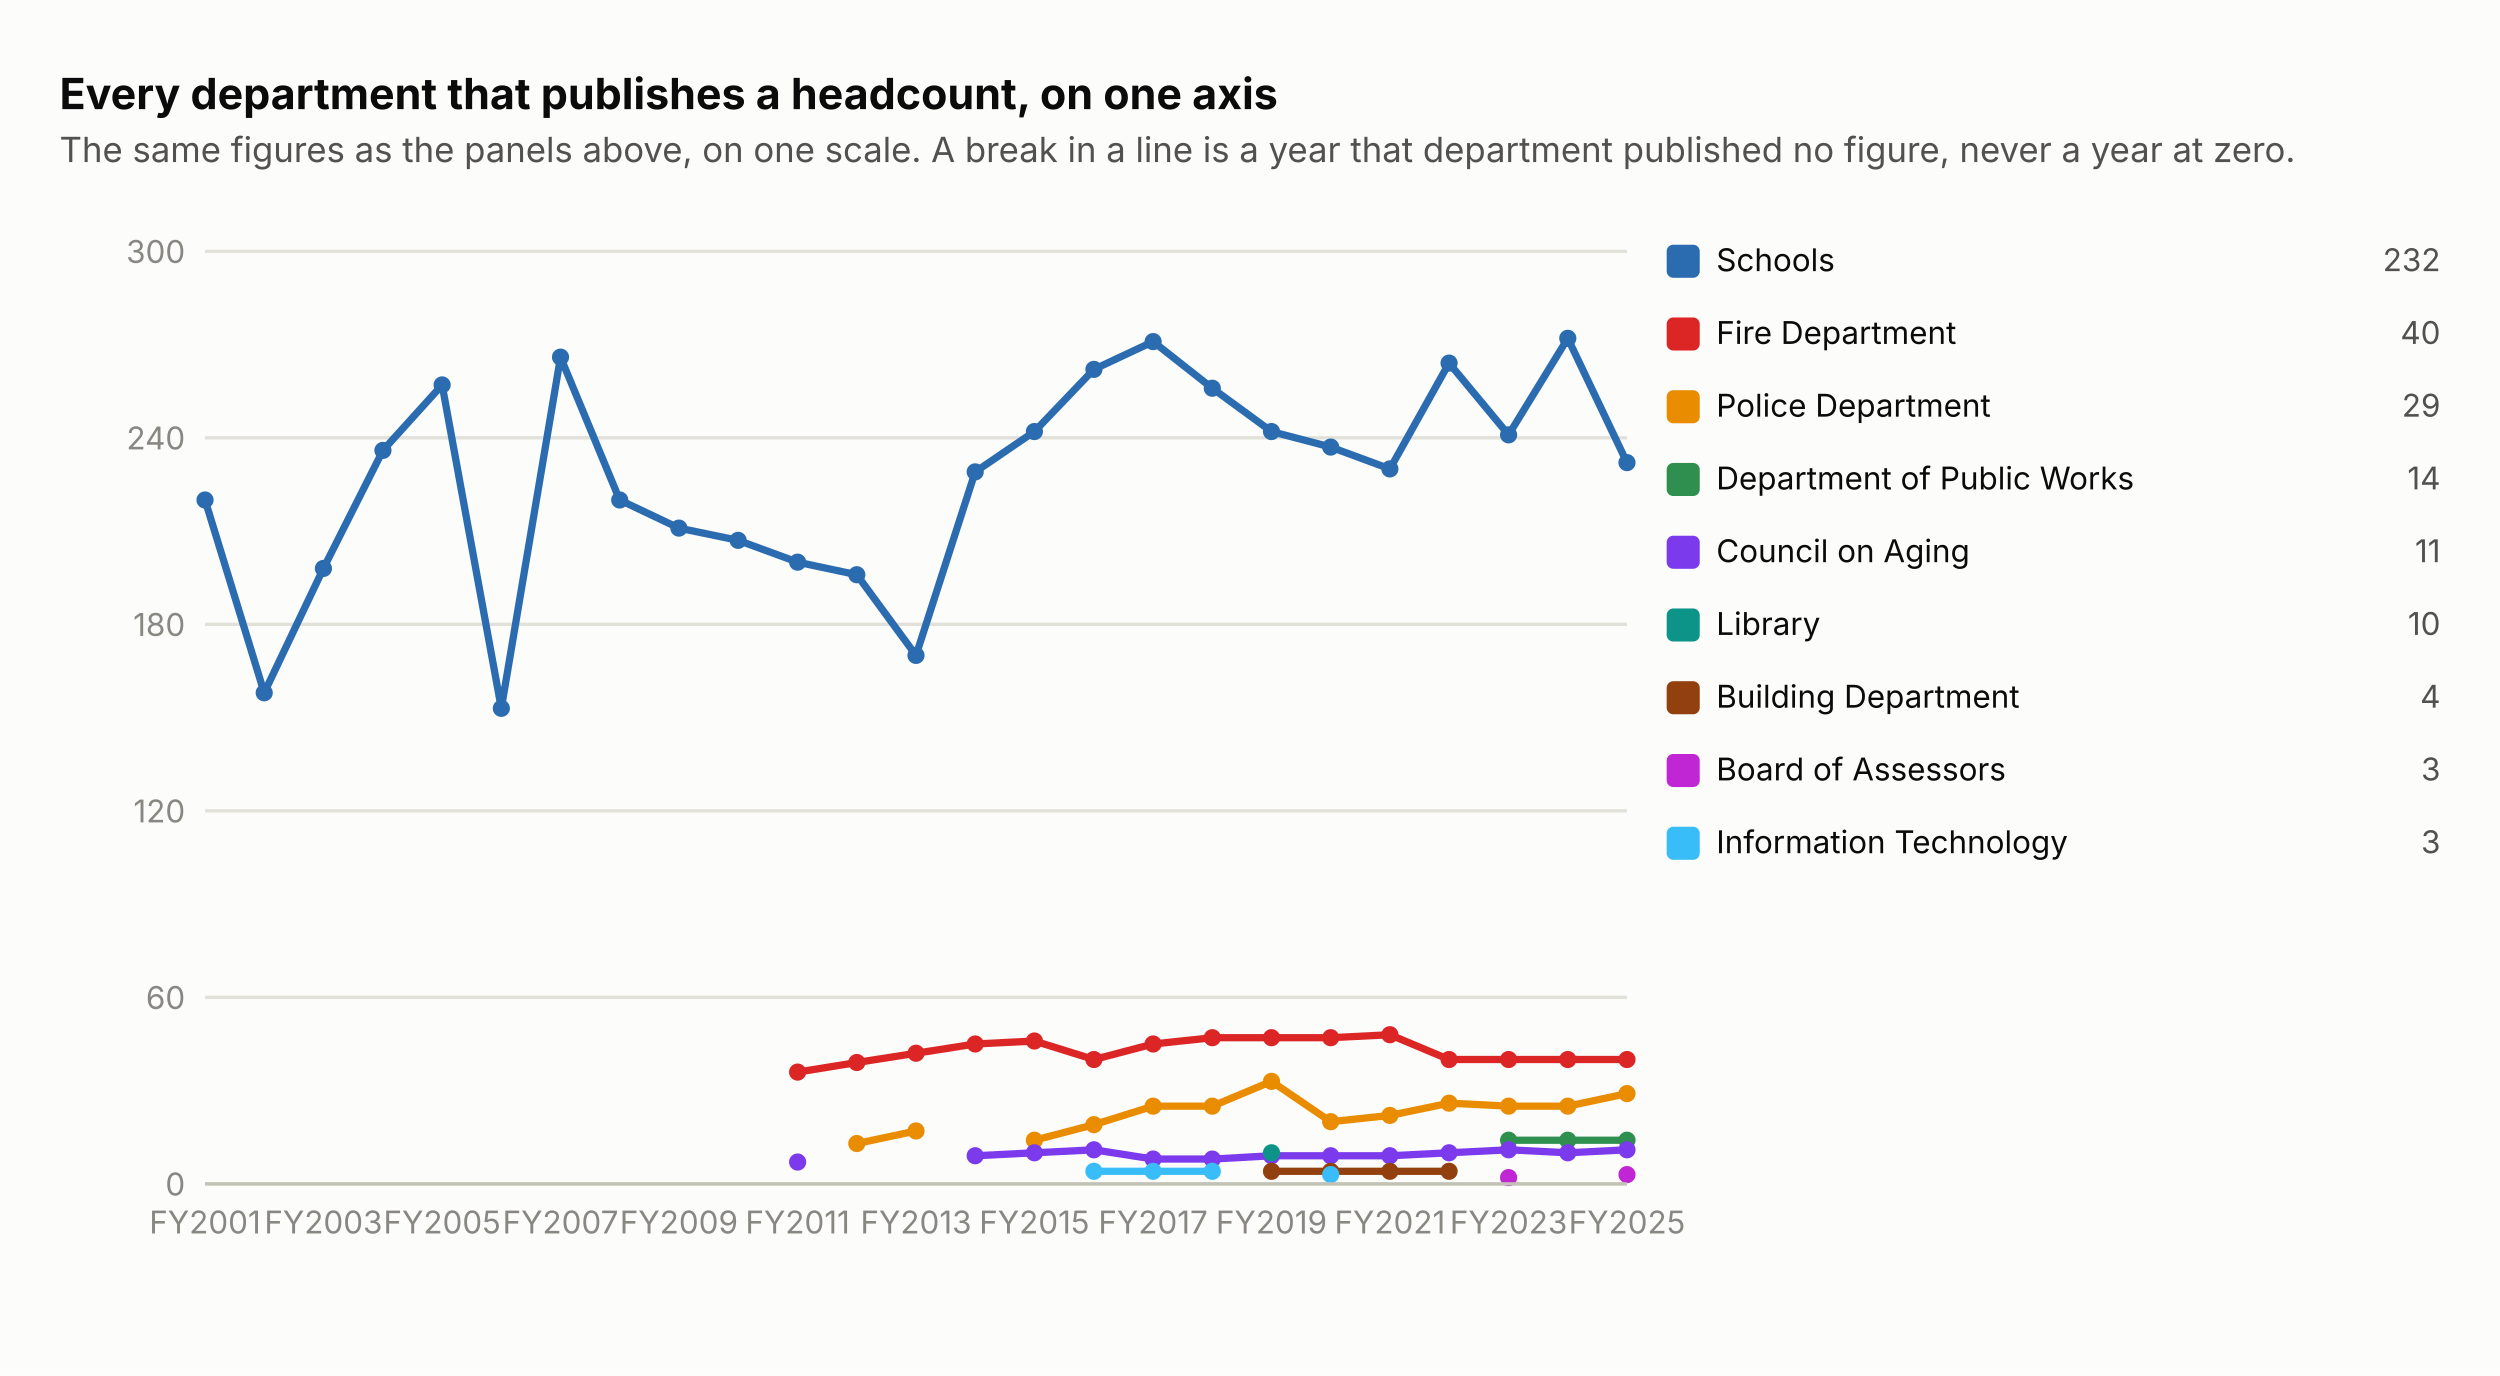
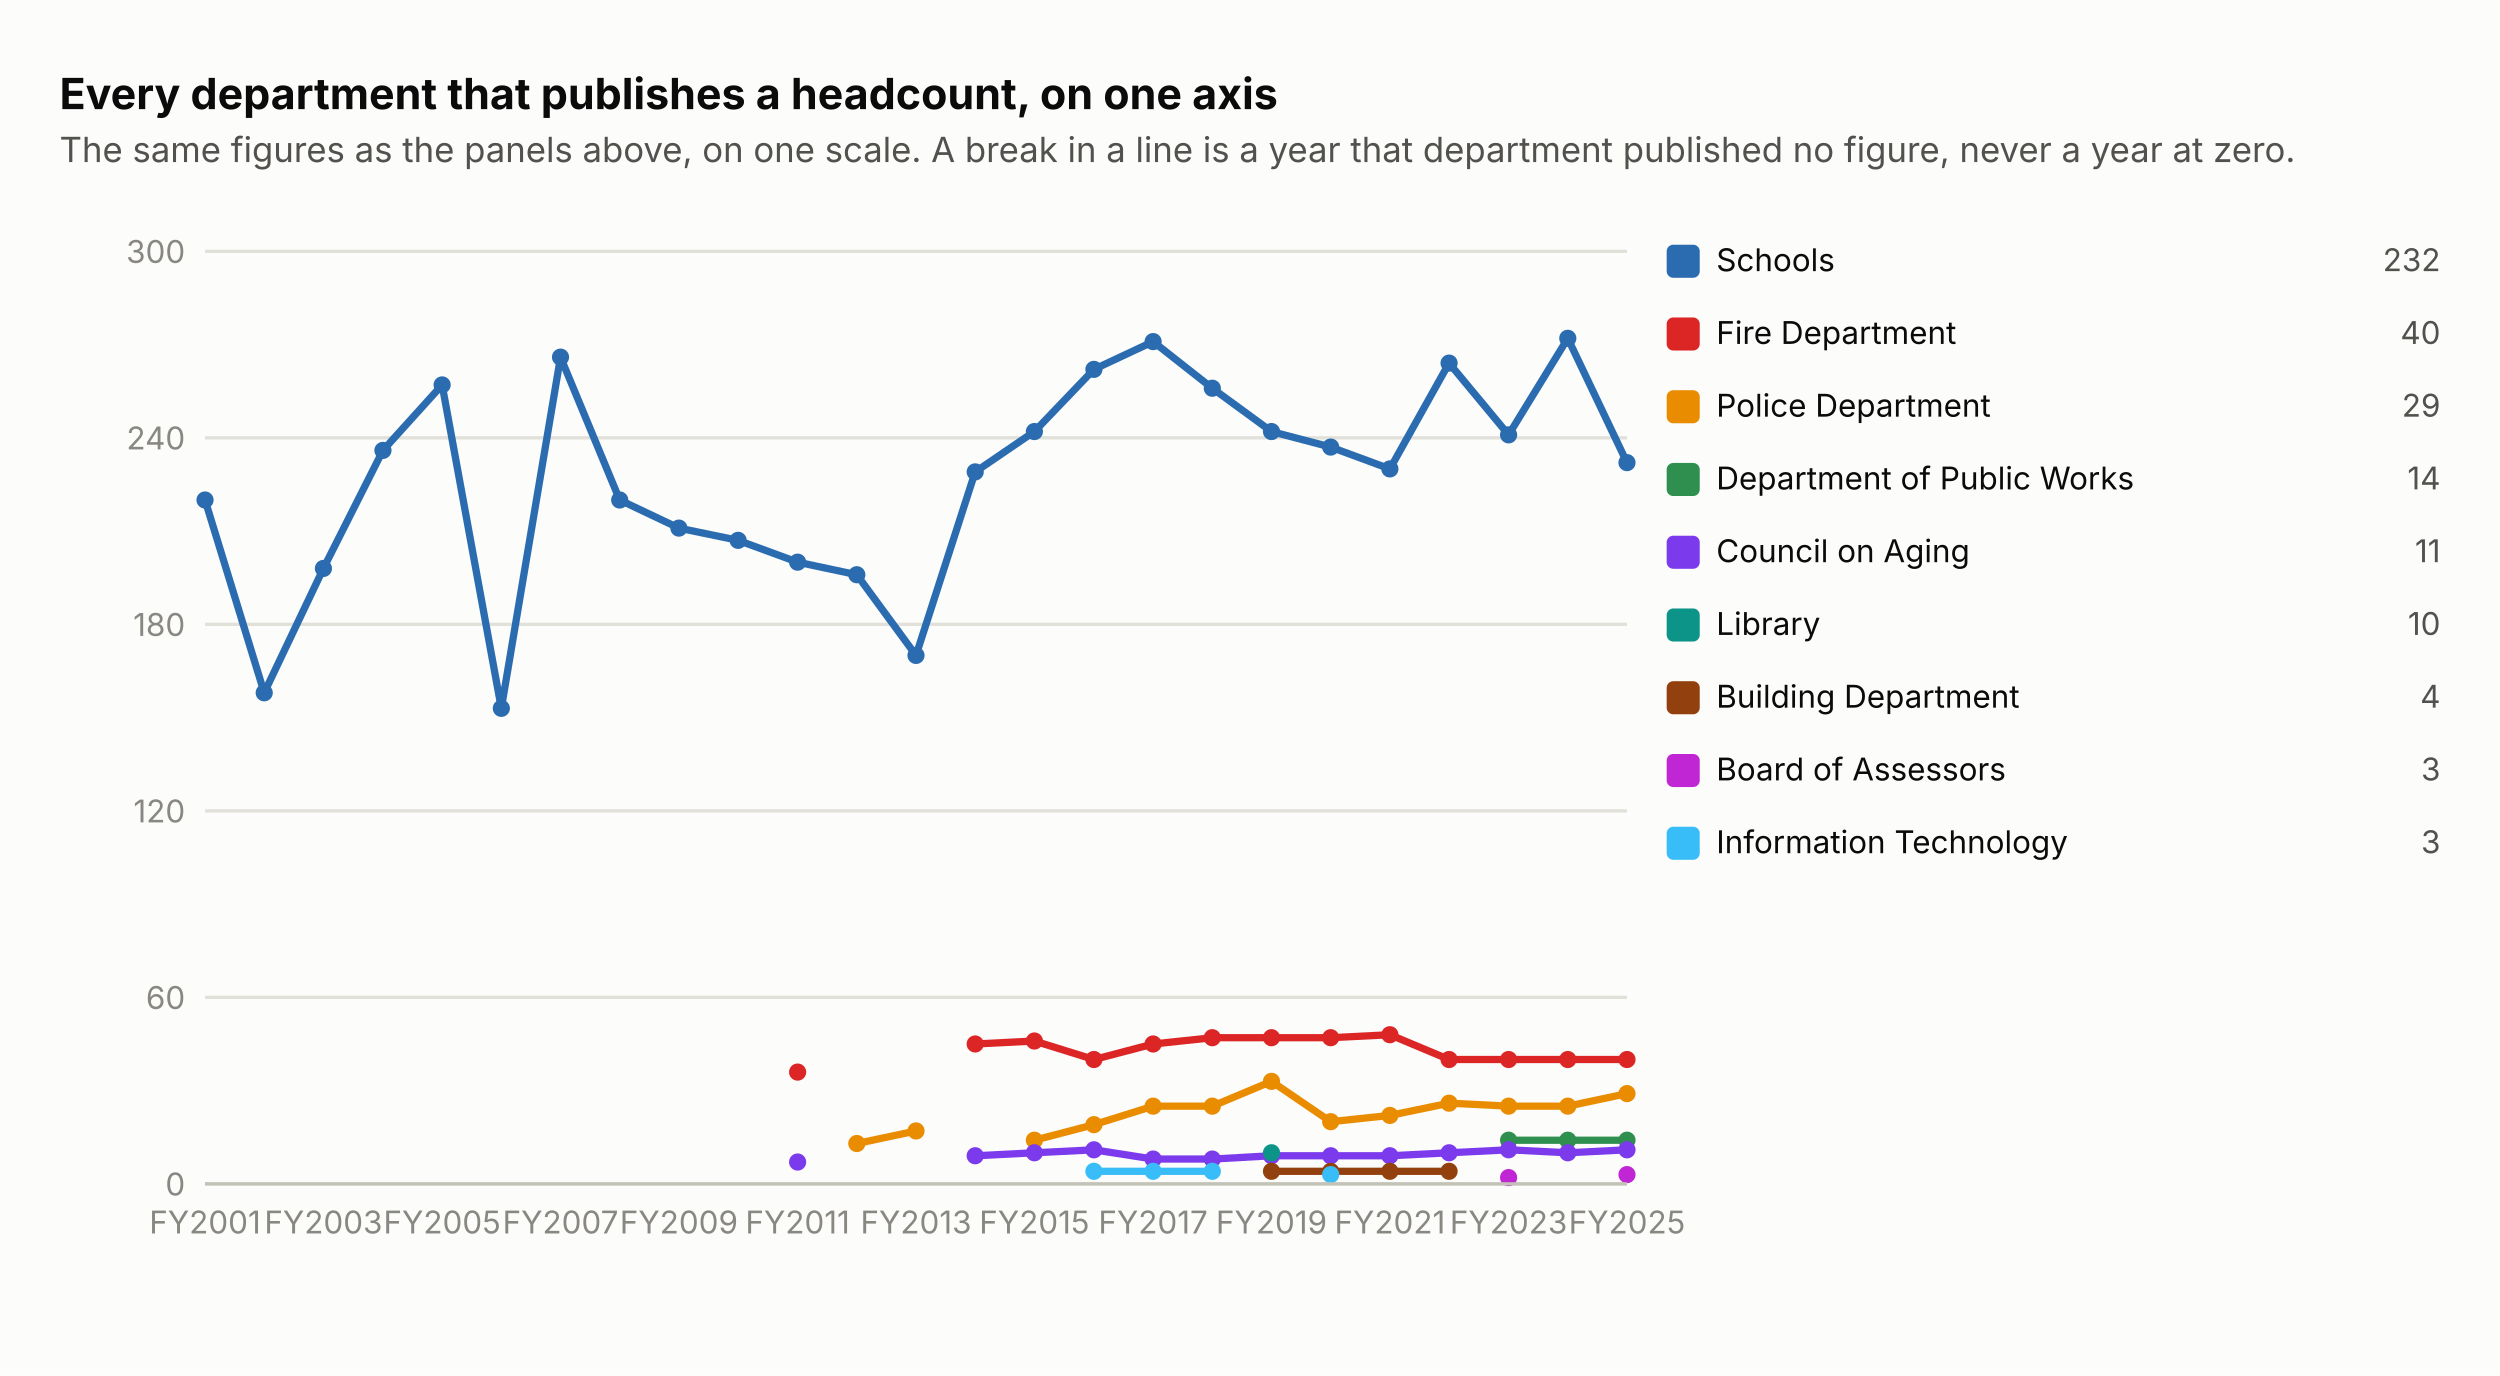
<svg xmlns="http://www.w3.org/2000/svg" viewBox="0 0 756 416" width="756" height="416" role="img" aria-label="Every department that publishes a headcount, on one axis. The same figures as the panels above, on one scale. A break in a line is a year that department published no figure, never a year at zero." font-family="system-ui, -apple-system, &quot;Segoe UI&quot;, sans-serif">
  <rect width="756" height="416" fill="#fcfcfb" />
  <g transform="translate(18,18)">
    <text x="0" y="15" font-size="13" font-weight="700" fill="#0b0b0b">Every department that publishes a headcount, on one axis</text>
    <text x="0" y="31" font-size="10.5" fill="#52514e">The same figures as the panels above, on one scale. A break in a line is a year that department published no figure, never a year at zero.</text>
    <line x1="44" y1="340.0" x2="474" y2="340.0" stroke="#e1e0d9" stroke-width="1" />
    <text x="38" y="343.5" font-size="9.5" text-anchor="end" fill="#898781">0</text>
    <line x1="44" y1="283.6" x2="474" y2="283.6" stroke="#e1e0d9" stroke-width="1" />
    <text x="38" y="287.1" font-size="9.5" text-anchor="end" fill="#898781">60</text>
    <line x1="44" y1="227.2" x2="474" y2="227.2" stroke="#e1e0d9" stroke-width="1" />
    <text x="38" y="230.7" font-size="9.5" text-anchor="end" fill="#898781">120</text>
    <line x1="44" y1="170.8" x2="474" y2="170.8" stroke="#e1e0d9" stroke-width="1" />
    <text x="38" y="174.3" font-size="9.5" text-anchor="end" fill="#898781">180</text>
    <line x1="44" y1="114.4" x2="474" y2="114.4" stroke="#e1e0d9" stroke-width="1" />
    <text x="38" y="117.9" font-size="9.5" text-anchor="end" fill="#898781">240</text>
    <line x1="44" y1="58.0" x2="474" y2="58.0" stroke="#e1e0d9" stroke-width="1" />
    <text x="38" y="61.5" font-size="9.5" text-anchor="end" fill="#898781">300</text>
    <text x="44.0" y="355.0" font-size="9.5" text-anchor="middle" fill="#898781">FY2001</text>
    <text x="79.8" y="355.0" font-size="9.5" text-anchor="middle" fill="#898781">FY2003</text>
    <text x="115.7" y="355.0" font-size="9.5" text-anchor="middle" fill="#898781">FY2005</text>
    <text x="151.5" y="355.0" font-size="9.5" text-anchor="middle" fill="#898781">FY2007</text>
    <text x="187.3" y="355.0" font-size="9.5" text-anchor="middle" fill="#898781">FY2009</text>
    <text x="223.2" y="355.0" font-size="9.5" text-anchor="middle" fill="#898781">FY2011</text>
    <text x="259.0" y="355.0" font-size="9.5" text-anchor="middle" fill="#898781">FY2013</text>
    <text x="294.8" y="355.0" font-size="9.5" text-anchor="middle" fill="#898781">FY2015</text>
    <text x="330.7" y="355.0" font-size="9.5" text-anchor="middle" fill="#898781">FY2017</text>
    <text x="366.5" y="355.0" font-size="9.5" text-anchor="middle" fill="#898781">FY2019</text>
    <text x="402.3" y="355.0" font-size="9.5" text-anchor="middle" fill="#898781">FY2021</text>
    <text x="438.2" y="355.0" font-size="9.5" text-anchor="middle" fill="#898781">FY2023</text>
    <text x="474.0" y="355.0" font-size="9.5" text-anchor="middle" fill="#898781">FY2025</text>
    <circle cx="44.0" cy="133.2" r="2.6" fill="#2b6cb0" />
    <circle cx="61.9" cy="191.5" r="2.6" fill="#2b6cb0" />
    <circle cx="79.8" cy="153.9" r="2.6" fill="#2b6cb0" />
    <circle cx="97.8" cy="118.2" r="2.6" fill="#2b6cb0" />
    <circle cx="115.7" cy="98.4" r="2.6" fill="#2b6cb0" />
    <circle cx="133.6" cy="196.2" r="2.6" fill="#2b6cb0" />
    <circle cx="151.5" cy="90.0" r="2.6" fill="#2b6cb0" />
    <circle cx="169.4" cy="133.2" r="2.6" fill="#2b6cb0" />
    <circle cx="187.3" cy="141.7" r="2.6" fill="#2b6cb0" />
    <circle cx="205.2" cy="145.4" r="2.6" fill="#2b6cb0" />
    <circle cx="223.2" cy="152.0" r="2.6" fill="#2b6cb0" />
    <circle cx="241.1" cy="155.8" r="2.6" fill="#2b6cb0" />
    <circle cx="259.0" cy="180.2" r="2.6" fill="#2b6cb0" />
    <circle cx="276.9" cy="124.7" r="2.6" fill="#2b6cb0" />
    <circle cx="294.8" cy="112.5" r="2.6" fill="#2b6cb0" />
    <circle cx="312.8" cy="93.7" r="2.6" fill="#2b6cb0" />
    <circle cx="330.7" cy="85.3" r="2.6" fill="#2b6cb0" />
    <circle cx="348.6" cy="99.4" r="2.6" fill="#2b6cb0" />
    <circle cx="366.5" cy="112.5" r="2.6" fill="#2b6cb0" />
    <circle cx="384.4" cy="117.2" r="2.6" fill="#2b6cb0" />
    <circle cx="402.3" cy="123.8" r="2.6" fill="#2b6cb0" />
    <circle cx="420.2" cy="91.8" r="2.6" fill="#2b6cb0" />
    <circle cx="438.2" cy="113.5" r="2.6" fill="#2b6cb0" />
    <circle cx="456.1" cy="84.3" r="2.6" fill="#2b6cb0" />
    <circle cx="474.0" cy="121.9" r="2.6" fill="#2b6cb0" />
    <polyline points="44.0,133.2 61.9,191.5 79.8,153.9 97.8,118.2 115.7,98.4 133.6,196.2 151.5,90.0 169.4,133.2 187.3,141.7 205.2,145.4 223.2,152.0 241.1,155.8 259.0,180.2 276.9,124.7 294.8,112.5 312.8,93.7 330.7,85.3 348.6,99.4 366.5,112.5 384.4,117.2 402.3,123.8 420.2,91.8 438.2,113.5 456.1,84.3 474.0,121.9" fill="none" stroke="#2b6cb0" stroke-width="2.2" stroke-linejoin="round" />
    <rect x="486" y="56.0" width="10" height="10" rx="2" fill="#2b6cb0" />
    <text x="501" y="64.0" font-size="9.5" fill="#0b0b0b">Schools</text>
    <text x="720" y="64.0" font-size="9.5" text-anchor="end" fill="#52514e">232</text>
    <circle cx="223.2" cy="306.2" r="2.6" fill="#dc2626" />
-     <circle cx="241.1" cy="303.3" r="2.6" fill="#dc2626" />
-     <circle cx="259.0" cy="300.5" r="2.6" fill="#dc2626" />
    <circle cx="276.9" cy="297.7" r="2.6" fill="#dc2626" />
    <circle cx="294.8" cy="296.8" r="2.6" fill="#dc2626" />
    <circle cx="312.8" cy="302.4" r="2.6" fill="#dc2626" />
    <circle cx="330.7" cy="297.7" r="2.6" fill="#dc2626" />
    <circle cx="348.6" cy="295.8" r="2.6" fill="#dc2626" />
    <circle cx="366.5" cy="295.8" r="2.6" fill="#dc2626" />
    <circle cx="384.4" cy="295.8" r="2.6" fill="#dc2626" />
    <circle cx="402.3" cy="294.9" r="2.6" fill="#dc2626" />
    <circle cx="420.2" cy="302.4" r="2.6" fill="#dc2626" />
    <circle cx="438.2" cy="302.4" r="2.6" fill="#dc2626" />
    <circle cx="456.1" cy="302.4" r="2.6" fill="#dc2626" />
    <circle cx="474.0" cy="302.4" r="2.6" fill="#dc2626" />
-     <polyline points="223.2,306.2 241.1,303.3 259.0,300.5 276.9,297.7 294.8,296.8 312.8,302.4 330.7,297.7 348.6,295.8 366.5,295.8 384.4,295.8 402.3,294.9 420.2,302.4 438.2,302.4 456.1,302.4 474.0,302.4" fill="none" stroke="#dc2626" stroke-width="2.2" stroke-linejoin="round" />
+     <polyline points="276.9,297.7 294.8,296.8 312.8,302.4 330.7,297.7 348.6,295.8 366.5,295.8 384.4,295.8 402.3,294.9 420.2,302.4 438.2,302.4 456.1,302.4 474.0,302.4" fill="none" stroke="#dc2626" stroke-width="2.2" stroke-linejoin="round" />
    <rect x="486" y="78.0" width="10" height="10" rx="2" fill="#dc2626" />
    <text x="501" y="86.0" font-size="9.5" fill="#0b0b0b">Fire Department</text>
    <text x="720" y="86.0" font-size="9.5" text-anchor="end" fill="#52514e">40</text>
    <circle cx="241.1" cy="327.8" r="2.6" fill="#ea8c00" />
    <circle cx="259.0" cy="324.0" r="2.6" fill="#ea8c00" />
    <polyline points="241.1,327.8 259.0,324.0" fill="none" stroke="#ea8c00" stroke-width="2.2" stroke-linejoin="round" />
    <circle cx="294.8" cy="326.8" r="2.6" fill="#ea8c00" />
    <circle cx="312.8" cy="322.1" r="2.6" fill="#ea8c00" />
    <circle cx="330.7" cy="316.5" r="2.6" fill="#ea8c00" />
    <circle cx="348.6" cy="316.5" r="2.6" fill="#ea8c00" />
    <circle cx="366.5" cy="309.0" r="2.6" fill="#ea8c00" />
    <circle cx="384.4" cy="321.2" r="2.6" fill="#ea8c00" />
    <circle cx="402.3" cy="319.3" r="2.6" fill="#ea8c00" />
    <circle cx="420.2" cy="315.6" r="2.6" fill="#ea8c00" />
    <circle cx="438.2" cy="316.5" r="2.6" fill="#ea8c00" />
    <circle cx="456.1" cy="316.5" r="2.6" fill="#ea8c00" />
    <circle cx="474.0" cy="312.7" r="2.6" fill="#ea8c00" />
    <polyline points="294.8,326.8 312.8,322.1 330.7,316.5 348.6,316.5 366.5,309.0 384.4,321.2 402.3,319.3 420.2,315.6 438.2,316.5 456.1,316.5 474.0,312.7" fill="none" stroke="#ea8c00" stroke-width="2.2" stroke-linejoin="round" />
    <rect x="486" y="100.0" width="10" height="10" rx="2" fill="#ea8c00" />
    <text x="501" y="108.0" font-size="9.5" fill="#0b0b0b">Police Department</text>
    <text x="720" y="108.0" font-size="9.5" text-anchor="end" fill="#52514e">29</text>
    <circle cx="438.2" cy="326.8" r="2.6" fill="#2f8f4e" />
    <circle cx="456.1" cy="326.8" r="2.6" fill="#2f8f4e" />
    <circle cx="474.0" cy="326.8" r="2.6" fill="#2f8f4e" />
    <polyline points="438.2,326.8 456.1,326.8 474.0,326.8" fill="none" stroke="#2f8f4e" stroke-width="2.2" stroke-linejoin="round" />
    <rect x="486" y="122.0" width="10" height="10" rx="2" fill="#2f8f4e" />
    <text x="501" y="130.0" font-size="9.5" fill="#0b0b0b">Department of Public Works</text>
    <text x="720" y="130.0" font-size="9.5" text-anchor="end" fill="#52514e">14</text>
    <circle cx="223.2" cy="333.4" r="2.6" fill="#7c3aed" />
    <circle cx="276.9" cy="331.5" r="2.6" fill="#7c3aed" />
    <circle cx="294.8" cy="330.6" r="2.6" fill="#7c3aed" />
    <circle cx="312.8" cy="329.7" r="2.6" fill="#7c3aed" />
    <circle cx="330.7" cy="332.5" r="2.6" fill="#7c3aed" />
    <circle cx="348.6" cy="332.5" r="2.6" fill="#7c3aed" />
    <circle cx="366.5" cy="331.5" r="2.6" fill="#7c3aed" />
    <circle cx="384.4" cy="331.5" r="2.6" fill="#7c3aed" />
    <circle cx="402.3" cy="331.5" r="2.6" fill="#7c3aed" />
    <circle cx="420.2" cy="330.6" r="2.6" fill="#7c3aed" />
    <circle cx="438.2" cy="329.7" r="2.6" fill="#7c3aed" />
    <circle cx="456.1" cy="330.6" r="2.6" fill="#7c3aed" />
    <circle cx="474.0" cy="329.7" r="2.6" fill="#7c3aed" />
    <polyline points="276.9,331.5 294.8,330.6 312.8,329.7 330.7,332.5 348.6,332.5 366.5,331.5 384.4,331.5 402.3,331.5 420.2,330.6 438.2,329.7 456.1,330.6 474.0,329.7" fill="none" stroke="#7c3aed" stroke-width="2.2" stroke-linejoin="round" />
    <rect x="486" y="144.0" width="10" height="10" rx="2" fill="#7c3aed" />
    <text x="501" y="152.0" font-size="9.5" fill="#0b0b0b">Council on Aging</text>
    <text x="720" y="152.0" font-size="9.5" text-anchor="end" fill="#52514e">11</text>
    <circle cx="366.5" cy="330.6" r="2.6" fill="#0d9488" />
    <rect x="486" y="166.0" width="10" height="10" rx="2" fill="#0d9488" />
    <text x="501" y="174.0" font-size="9.5" fill="#0b0b0b">Library</text>
    <text x="720" y="174.0" font-size="9.5" text-anchor="end" fill="#52514e">10</text>
    <circle cx="366.5" cy="336.2" r="2.6" fill="#92400e" />
    <circle cx="384.4" cy="336.2" r="2.6" fill="#92400e" />
    <circle cx="402.3" cy="336.2" r="2.6" fill="#92400e" />
    <circle cx="420.2" cy="336.2" r="2.6" fill="#92400e" />
    <polyline points="366.5,336.2 384.4,336.2 402.3,336.2 420.2,336.2" fill="none" stroke="#92400e" stroke-width="2.2" stroke-linejoin="round" />
    <rect x="486" y="188.0" width="10" height="10" rx="2" fill="#92400e" />
    <text x="501" y="196.0" font-size="9.5" fill="#0b0b0b">Building Department</text>
    <text x="720" y="196.0" font-size="9.5" text-anchor="end" fill="#52514e">4</text>
    <circle cx="438.2" cy="338.1" r="2.6" fill="#c026d3" />
    <circle cx="474.0" cy="337.2" r="2.6" fill="#c026d3" />
    <rect x="486" y="210.0" width="10" height="10" rx="2" fill="#c026d3" />
    <text x="501" y="218.0" font-size="9.5" fill="#0b0b0b">Board of Assessors</text>
    <text x="720" y="218.0" font-size="9.5" text-anchor="end" fill="#52514e">3</text>
    <circle cx="312.8" cy="336.2" r="2.6" fill="#38bdf8" />
    <circle cx="330.7" cy="336.2" r="2.6" fill="#38bdf8" />
    <circle cx="348.6" cy="336.2" r="2.6" fill="#38bdf8" />
    <polyline points="312.8,336.2 330.7,336.2 348.6,336.2" fill="none" stroke="#38bdf8" stroke-width="2.2" stroke-linejoin="round" />
    <circle cx="384.4" cy="337.2" r="2.6" fill="#38bdf8" />
    <rect x="486" y="232.0" width="10" height="10" rx="2" fill="#38bdf8" />
    <text x="501" y="240.0" font-size="9.5" fill="#0b0b0b">Information Technology</text>
    <text x="720" y="240.0" font-size="9.5" text-anchor="end" fill="#52514e">3</text>
    <line x1="44" y1="340.0" x2="474" y2="340.0" stroke="#c3c2b7" stroke-width="1" />
  </g>
</svg>
